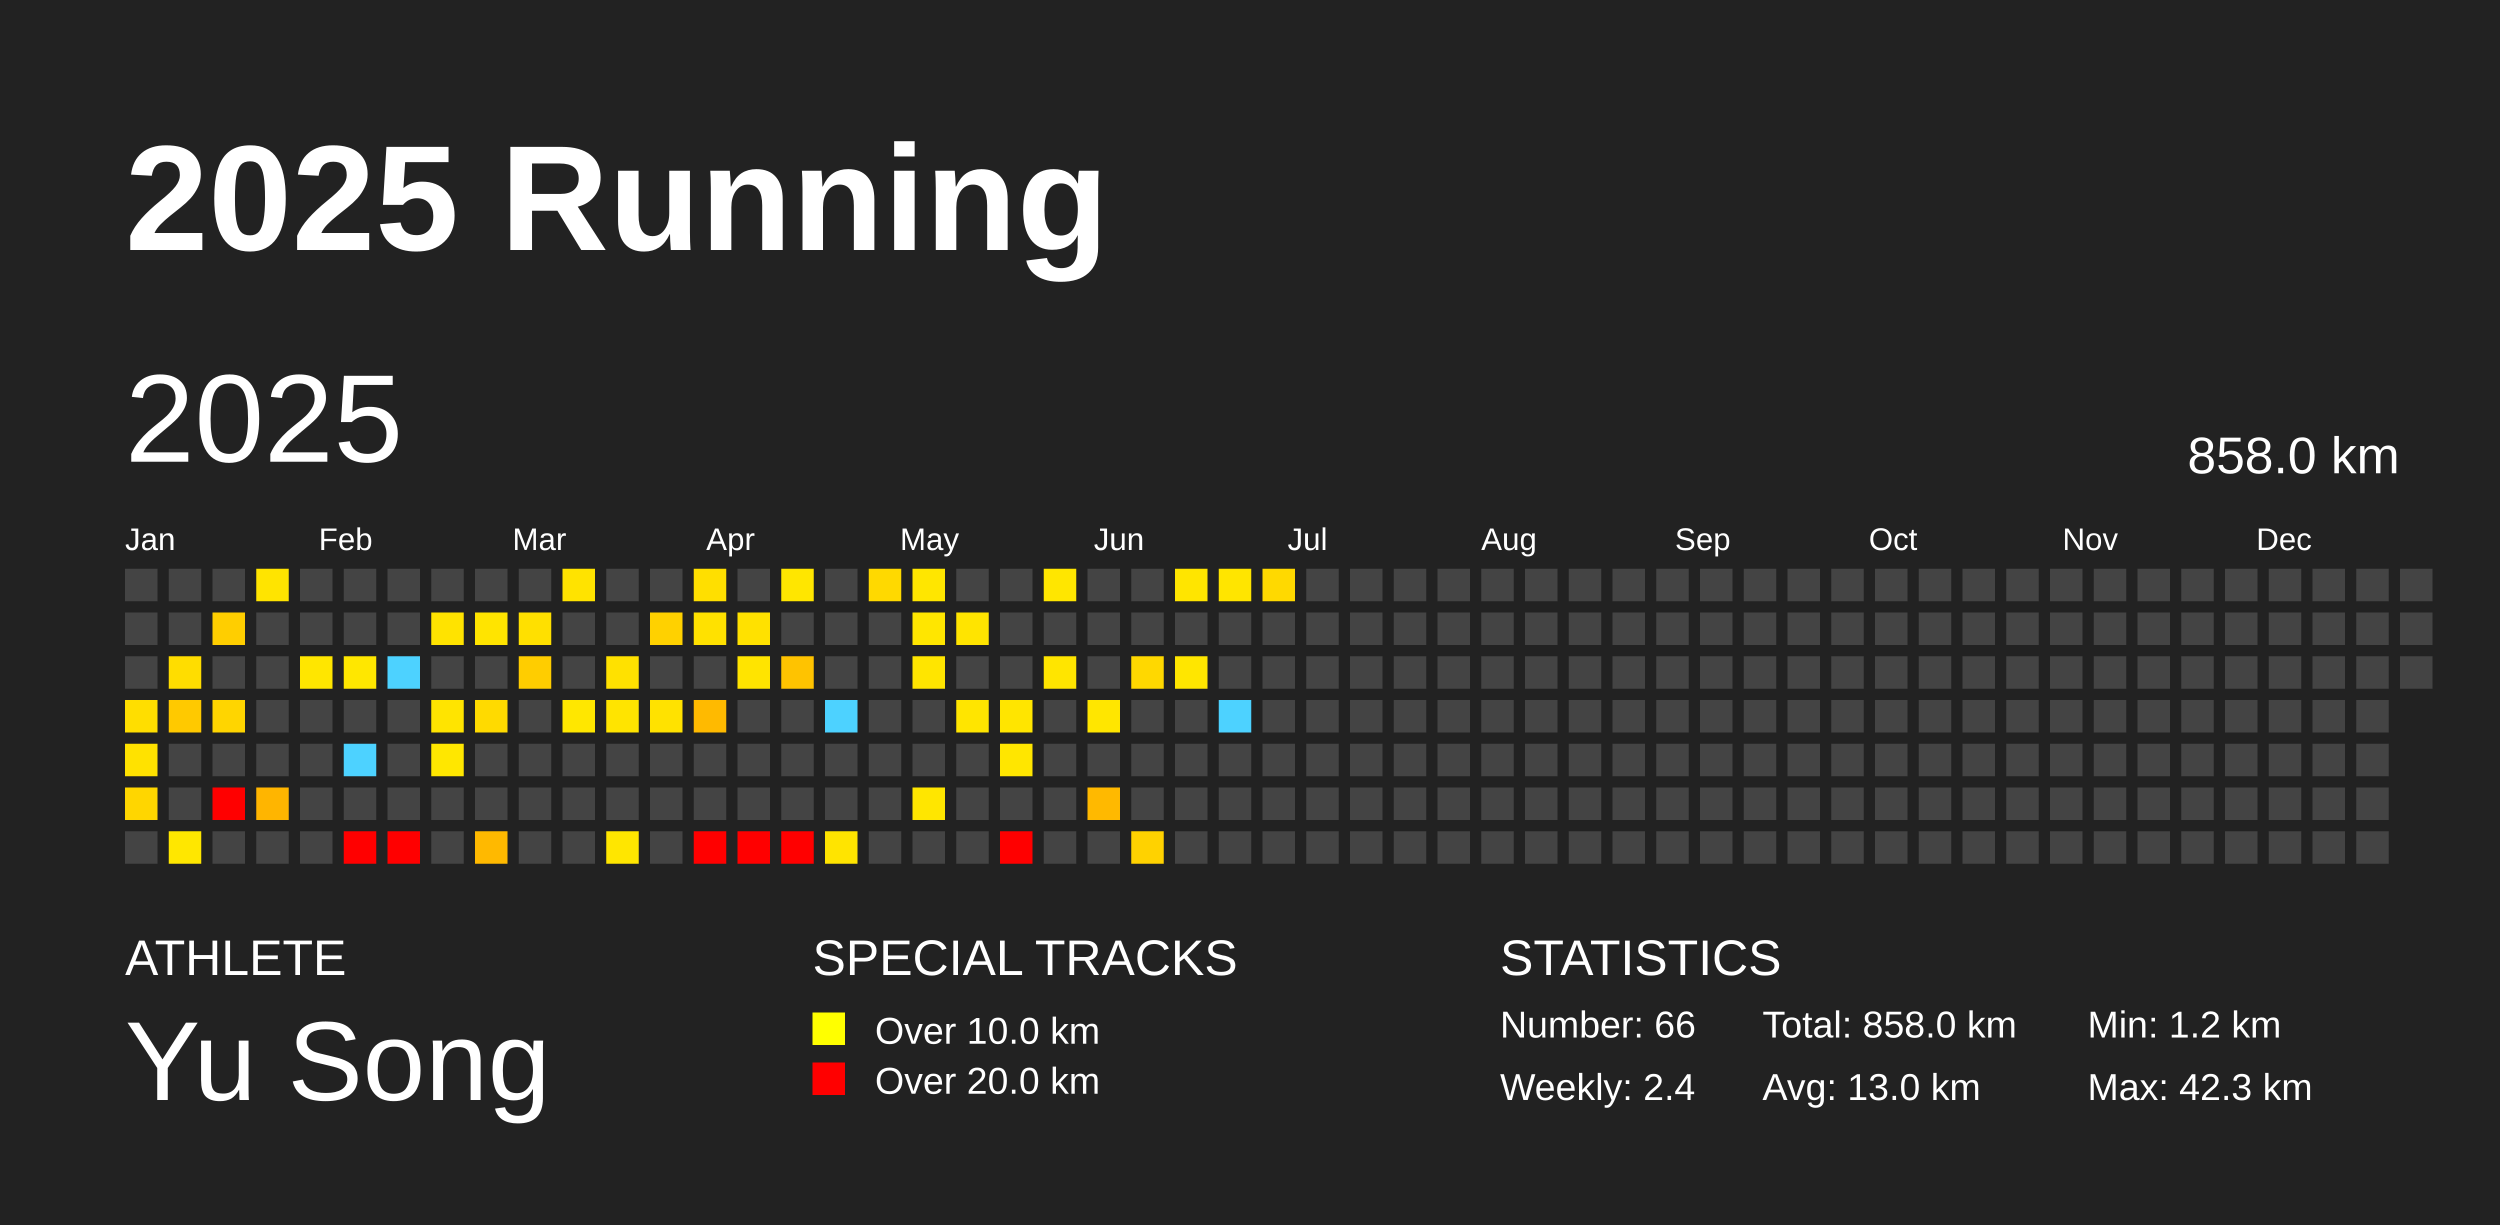
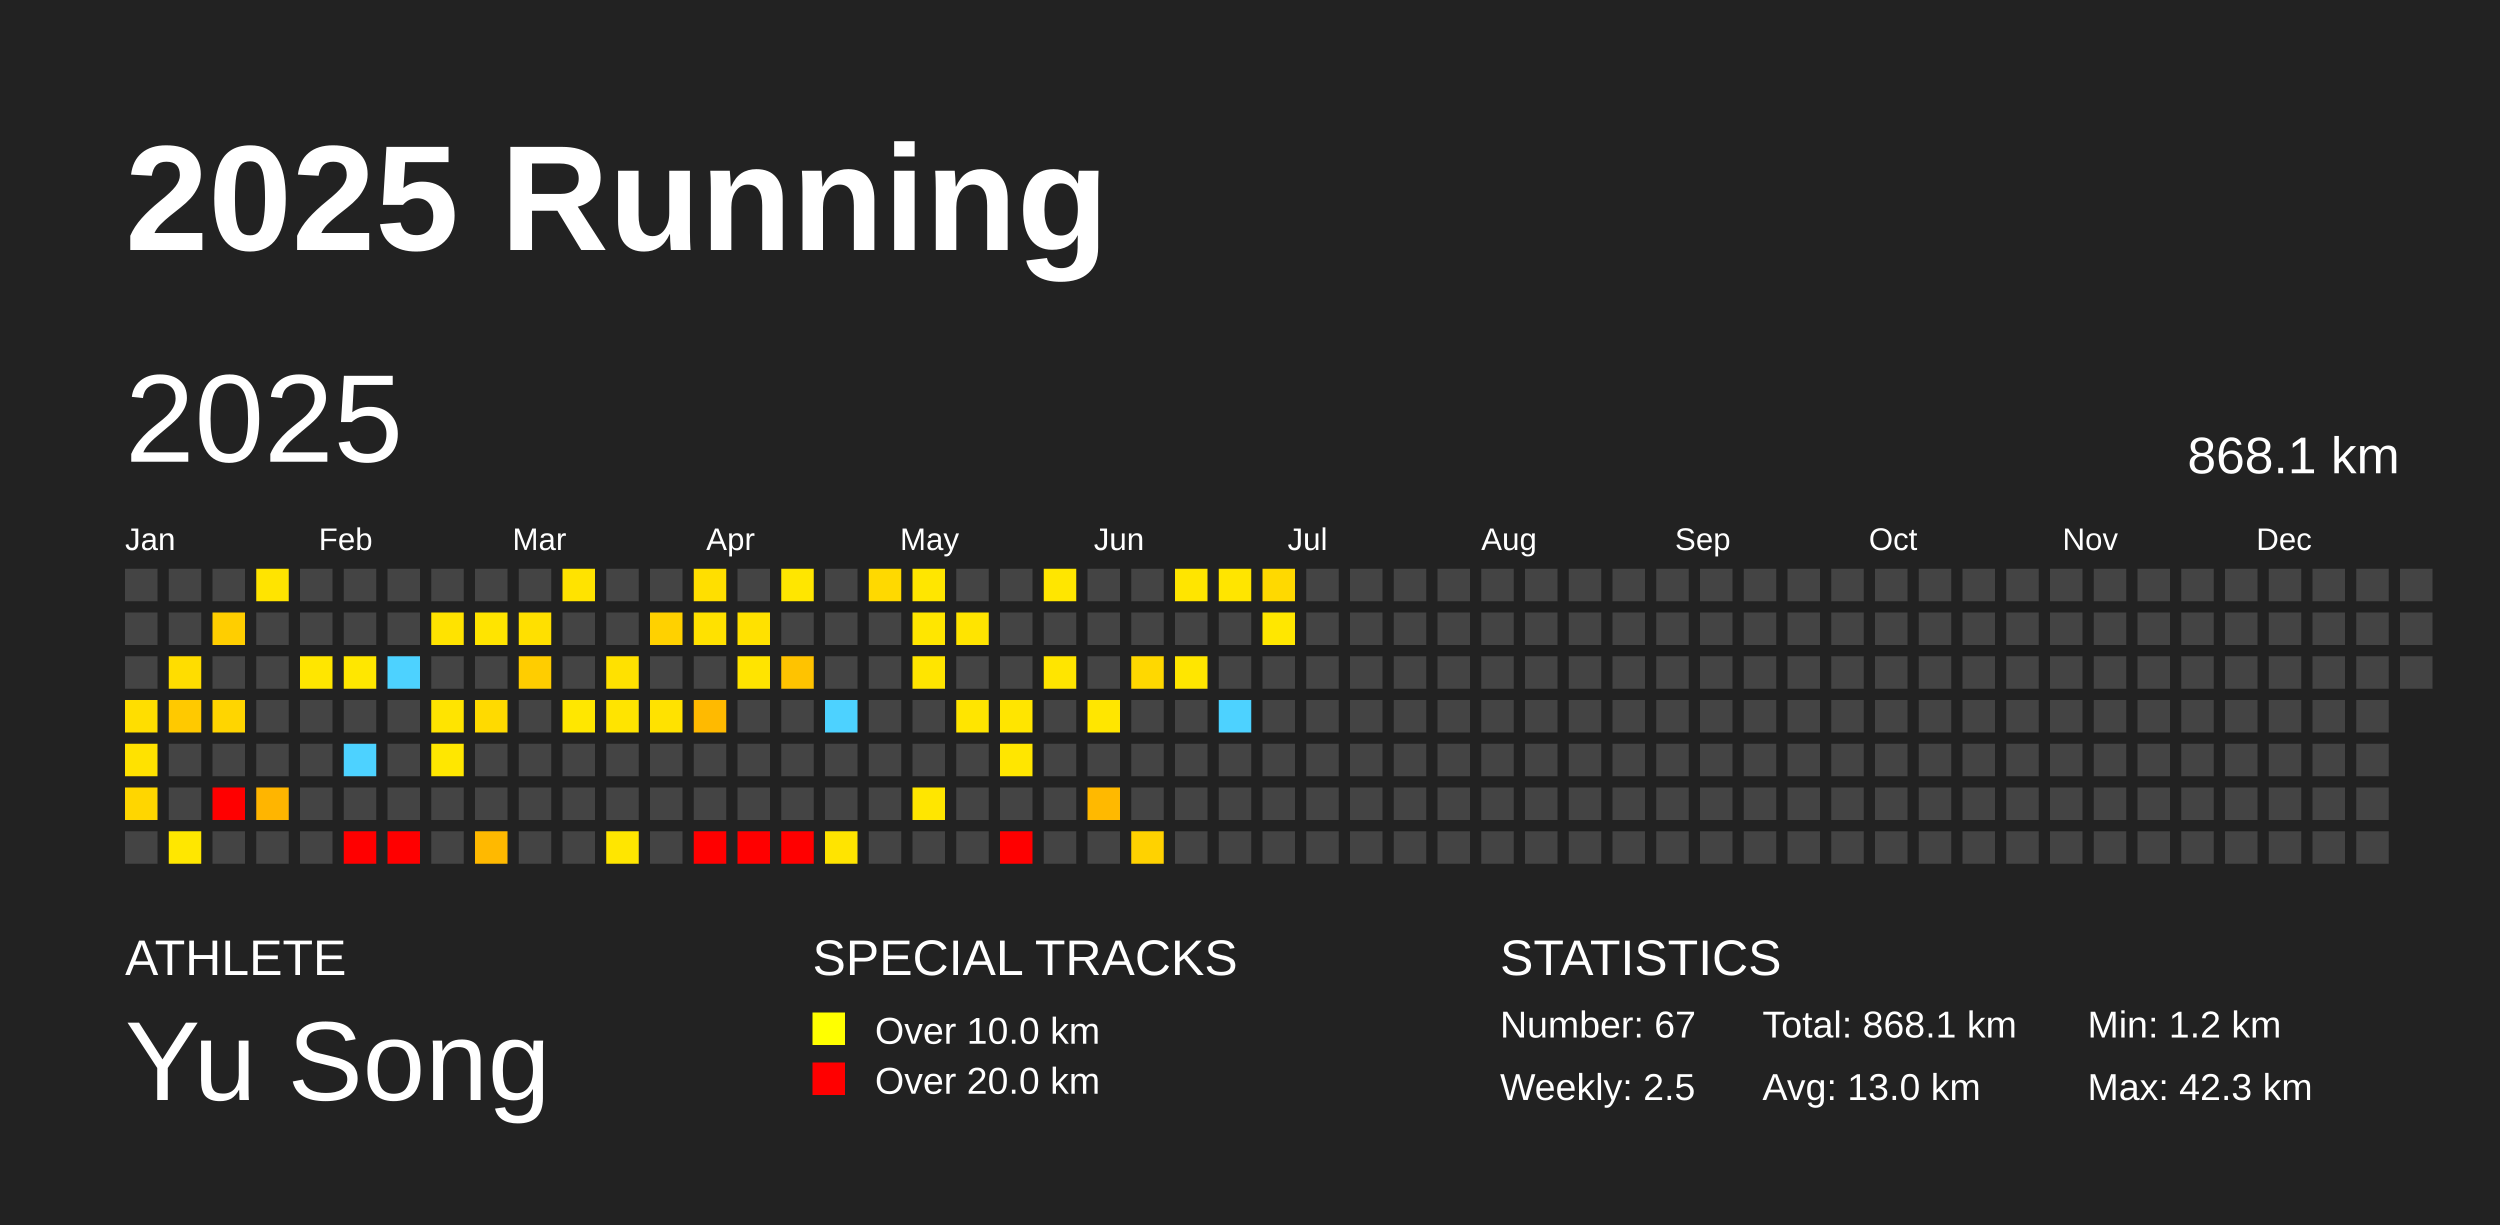
<svg xmlns="http://www.w3.org/2000/svg" baseProfile="full" height="98mm" version="1.1" viewBox="0,0,200,98" width="200mm">
  <defs />
  <rect fill="#222222" height="98" width="200" x="0" y="0" />
  <text fill="#FFFFFF" style="font-size:12px; font-family:Arial; font-weight:bold;" x="10" y="20">2025 Running</text>
  <text fill="#FFFFFF" style="font-size:4px; font-family:Arial" x="10" y="78">ATHLETE</text>
  <text fill="#FFFFFF" style="font-size:9px; font-family:Arial" x="10" y="88">Yu Song</text>
  <text fill="#FFFFFF" style="font-size:4px; font-family:Arial" x="65" y="78">SPECIAL TRACKS</text>
  <rect fill="yellow" height="2.6" width="2.6" x="65" y="81" />
  <text fill="#FFFFFF" style="font-size:3px; font-family:Arial" x="70" y="83.5">Over 10.0 km</text>
  <rect fill="red" height="2.6" width="2.6" x="65" y="85" />
  <text fill="#FFFFFF" style="font-size:3px; font-family:Arial" x="70" y="87.5">Over 20.0 km</text>
  <text fill="#FFFFFF" style="font-size:4px; font-family:Arial" x="120" y="78">STATISTICS</text>
-   <text fill="#FFFFFF" style="font-size:3px; font-family:Arial" x="120" y="83">Number: 66</text>
-   <text fill="#FFFFFF" style="font-size:3px; font-family:Arial" x="120" y="88">Weekly: 2.4</text>
-   <text fill="#FFFFFF" style="font-size:3px; font-family:Arial" x="141" y="83">Total: 858.0 km</text>
+   <text fill="#FFFFFF" style="font-size:3px; font-family:Arial" x="120" y="83">Number: 67</text>
+   <text fill="#FFFFFF" style="font-size:3px; font-family:Arial" x="120" y="88">Weekly: 2.5</text>
+   <text fill="#FFFFFF" style="font-size:3px; font-family:Arial" x="141" y="83">Total: 868.1 km</text>
  <text fill="#FFFFFF" style="font-size:3px; font-family:Arial" x="141" y="88">Avg: 13.0 km</text>
  <text fill="#FFFFFF" style="font-size:3px; font-family:Arial" x="167" y="83">Min: 1.2 km</text>
  <text fill="#FFFFFF" style="font-size:3px; font-family:Arial" x="167" y="88">Max: 42.3 km</text>
  <text dominant-baseline="hanging" fill="#FFFFFF" style="font-size:10.0px; font-family:Arial;" x="10" y="30">2025</text>
-   <text dominant-baseline="hanging" fill="#FFFFFF" style="font-size:4.125px; font-family:Arial;" x="175" y="35">858.0 km</text>
+   <text dominant-baseline="hanging" fill="#FFFFFF" style="font-size:4.125px; font-family:Arial;" x="175" y="35">868.1 km</text>
  <text fill="#FFFFFF" style="font-size:2.5px; font-family:Arial" x="10.0" y="44">Jan</text>
  <text fill="#FFFFFF" style="font-size:2.5px; font-family:Arial" x="25.5" y="44">Feb</text>
  <text fill="#FFFFFF" style="font-size:2.5px; font-family:Arial" x="41.0" y="44">Mar</text>
  <text fill="#FFFFFF" style="font-size:2.5px; font-family:Arial" x="56.5" y="44">Apr</text>
  <text fill="#FFFFFF" style="font-size:2.5px; font-family:Arial" x="72.0" y="44">May</text>
  <text fill="#FFFFFF" style="font-size:2.5px; font-family:Arial" x="87.5" y="44">Jun</text>
  <text fill="#FFFFFF" style="font-size:2.5px; font-family:Arial" x="103.0" y="44">Jul</text>
  <text fill="#FFFFFF" style="font-size:2.5px; font-family:Arial" x="118.5" y="44">Aug</text>
  <text fill="#FFFFFF" style="font-size:2.5px; font-family:Arial" x="134.0" y="44">Sep</text>
  <text fill="#FFFFFF" style="font-size:2.5px; font-family:Arial" x="149.5" y="44">Oct</text>
  <text fill="#FFFFFF" style="font-size:2.5px; font-family:Arial" x="165.0" y="44">Nov</text>
  <text fill="#FFFFFF" style="font-size:2.5px; font-family:Arial" x="180.5" y="44">Dec</text>
  <rect fill="#444444" height="2.6" width="2.6" x="10.0" y="45.5" />
  <rect fill="#444444" height="2.6" width="2.6" x="10.0" y="49.0" />
  <rect fill="#444444" height="2.6" width="2.6" x="10.0" y="52.5" />
  <rect fill="#ffde00" height="2.6" width="2.6" x="10.0" y="56.0" />
  <rect fill="#ffe200" height="2.6" width="2.6" x="10.0" y="59.5" />
  <rect fill="#ffd600" height="2.6" width="2.6" x="10.0" y="63.0" />
  <rect fill="#444444" height="2.6" width="2.6" x="10.0" y="66.5" />
  <rect fill="#444444" height="2.6" width="2.6" x="13.5" y="45.5" />
  <rect fill="#444444" height="2.6" width="2.6" x="13.5" y="49.0" />
  <rect fill="#ffdd00" height="2.6" width="2.6" x="13.5" y="52.5" />
  <rect fill="#ffc900" height="2.6" width="2.6" x="13.5" y="56.0" />
  <rect fill="#444444" height="2.6" width="2.6" x="13.5" y="59.5" />
  <rect fill="#444444" height="2.6" width="2.6" x="13.5" y="63.0" />
  <rect fill="#ffe700" height="2.6" width="2.6" x="13.5" y="66.5" />
  <rect fill="#444444" height="2.6" width="2.6" x="17.0" y="45.5" />
  <rect fill="#ffce00" height="2.6" width="2.6" x="17.0" y="49.0" />
  <rect fill="#444444" height="2.6" width="2.6" x="17.0" y="52.5" />
  <rect fill="#ffd500" height="2.6" width="2.6" x="17.0" y="56.0" />
  <rect fill="#444444" height="2.6" width="2.6" x="17.0" y="59.5" />
  <rect fill="red" height="2.6" width="2.6" x="17.0" y="63.0" />
  <rect fill="#444444" height="2.6" width="2.6" x="17.0" y="66.5" />
  <rect fill="#ffe400" height="2.6" width="2.6" x="20.5" y="45.5" />
  <rect fill="#444444" height="2.6" width="2.6" x="20.5" y="49.0" />
  <rect fill="#444444" height="2.6" width="2.6" x="20.5" y="52.5" />
  <rect fill="#444444" height="2.6" width="2.6" x="20.5" y="56.0" />
  <rect fill="#444444" height="2.6" width="2.6" x="20.5" y="59.5" />
  <rect fill="#ffb500" height="2.6" width="2.6" x="20.5" y="63.0" />
  <rect fill="#444444" height="2.6" width="2.6" x="20.5" y="66.5" />
  <rect fill="#444444" height="2.6" width="2.6" x="24.0" y="45.5" />
  <rect fill="#444444" height="2.6" width="2.6" x="24.0" y="49.0" />
  <rect fill="#ffe600" height="2.6" width="2.6" x="24.0" y="52.5" />
  <rect fill="#444444" height="2.6" width="2.6" x="24.0" y="56.0" />
  <rect fill="#444444" height="2.6" width="2.6" x="24.0" y="59.5" />
  <rect fill="#444444" height="2.6" width="2.6" x="24.0" y="63.0" />
  <rect fill="#444444" height="2.6" width="2.6" x="24.0" y="66.5" />
  <rect fill="#444444" height="2.6" width="2.6" x="27.5" y="45.5" />
  <rect fill="#444444" height="2.6" width="2.6" x="27.5" y="49.0" />
  <rect fill="#ffe700" height="2.6" width="2.6" x="27.5" y="52.5" />
  <rect fill="#444444" height="2.6" width="2.6" x="27.5" y="56.0" />
  <rect fill="#4dd2ff" height="2.6" width="2.6" x="27.5" y="59.5" />
  <rect fill="#444444" height="2.6" width="2.6" x="27.5" y="63.0" />
  <rect fill="red" height="2.6" width="2.6" x="27.5" y="66.5" />
  <rect fill="#444444" height="2.6" width="2.6" x="31.0" y="45.5" />
  <rect fill="#444444" height="2.6" width="2.6" x="31.0" y="49.0" />
  <rect fill="#4dd2ff" height="2.6" width="2.6" x="31.0" y="52.5" />
  <rect fill="#444444" height="2.6" width="2.6" x="31.0" y="56.0" />
  <rect fill="#444444" height="2.6" width="2.6" x="31.0" y="59.5" />
  <rect fill="#444444" height="2.6" width="2.6" x="31.0" y="63.0" />
  <rect fill="red" height="2.6" width="2.6" x="31.0" y="66.5" />
  <rect fill="#444444" height="2.6" width="2.6" x="34.5" y="45.5" />
  <rect fill="#ffe300" height="2.6" width="2.6" x="34.5" y="49.0" />
  <rect fill="#444444" height="2.6" width="2.6" x="34.5" y="52.5" />
  <rect fill="#ffe400" height="2.6" width="2.6" x="34.5" y="56.0" />
  <rect fill="#ffe700" height="2.6" width="2.6" x="34.5" y="59.5" />
  <rect fill="#444444" height="2.6" width="2.6" x="34.5" y="63.0" />
  <rect fill="#444444" height="2.6" width="2.6" x="34.5" y="66.5" />
  <rect fill="#444444" height="2.6" width="2.6" x="38.0" y="45.5" />
  <rect fill="#ffe400" height="2.6" width="2.6" x="38.0" y="49.0" />
  <rect fill="#444444" height="2.6" width="2.6" x="38.0" y="52.5" />
  <rect fill="#ffda00" height="2.6" width="2.6" x="38.0" y="56.0" />
  <rect fill="#444444" height="2.6" width="2.6" x="38.0" y="59.5" />
  <rect fill="#444444" height="2.6" width="2.6" x="38.0" y="63.0" />
  <rect fill="#ffb900" height="2.6" width="2.6" x="38.0" y="66.5" />
  <rect fill="#444444" height="2.6" width="2.6" x="41.5" y="45.5" />
  <rect fill="#ffe000" height="2.6" width="2.6" x="41.5" y="49.0" />
  <rect fill="#ffcd00" height="2.6" width="2.6" x="41.5" y="52.5" />
  <rect fill="#444444" height="2.6" width="2.6" x="41.5" y="56.0" />
  <rect fill="#444444" height="2.6" width="2.6" x="41.5" y="59.5" />
  <rect fill="#444444" height="2.6" width="2.6" x="41.5" y="63.0" />
  <rect fill="#444444" height="2.6" width="2.6" x="41.5" y="66.5" />
  <rect fill="#ffe300" height="2.6" width="2.6" x="45.0" y="45.5" />
  <rect fill="#444444" height="2.6" width="2.6" x="45.0" y="49.0" />
  <rect fill="#444444" height="2.6" width="2.6" x="45.0" y="52.5" />
  <rect fill="#ffe700" height="2.6" width="2.6" x="45.0" y="56.0" />
  <rect fill="#444444" height="2.6" width="2.6" x="45.0" y="59.5" />
  <rect fill="#444444" height="2.6" width="2.6" x="45.0" y="63.0" />
  <rect fill="#444444" height="2.6" width="2.6" x="45.0" y="66.5" />
  <rect fill="#444444" height="2.6" width="2.6" x="48.5" y="45.5" />
  <rect fill="#444444" height="2.6" width="2.6" x="48.5" y="49.0" />
  <rect fill="#ffe100" height="2.6" width="2.6" x="48.5" y="52.5" />
  <rect fill="#ffe400" height="2.6" width="2.6" x="48.5" y="56.0" />
  <rect fill="#444444" height="2.6" width="2.6" x="48.5" y="59.5" />
  <rect fill="#444444" height="2.6" width="2.6" x="48.5" y="63.0" />
  <rect fill="#ffe600" height="2.6" width="2.6" x="48.5" y="66.5" />
  <rect fill="#444444" height="2.6" width="2.6" x="52.0" y="45.5" />
  <rect fill="#ffd100" height="2.6" width="2.6" x="52.0" y="49.0" />
  <rect fill="#444444" height="2.6" width="2.6" x="52.0" y="52.5" />
  <rect fill="#ffe200" height="2.6" width="2.6" x="52.0" y="56.0" />
  <rect fill="#444444" height="2.6" width="2.6" x="52.0" y="59.5" />
  <rect fill="#444444" height="2.6" width="2.6" x="52.0" y="63.0" />
  <rect fill="#444444" height="2.6" width="2.6" x="52.0" y="66.5" />
  <rect fill="#ffdf00" height="2.6" width="2.6" x="55.5" y="45.5" />
  <rect fill="#ffe100" height="2.6" width="2.6" x="55.5" y="49.0" />
  <rect fill="#444444" height="2.6" width="2.6" x="55.5" y="52.5" />
  <rect fill="#ffba00" height="2.6" width="2.6" x="55.5" y="56.0" />
  <rect fill="#444444" height="2.6" width="2.6" x="55.5" y="59.5" />
  <rect fill="#444444" height="2.6" width="2.6" x="55.5" y="63.0" />
  <rect fill="red" height="2.6" width="2.6" x="55.5" y="66.5" />
  <rect fill="#444444" height="2.6" width="2.6" x="59.0" y="45.5" />
  <rect fill="#ffe100" height="2.6" width="2.6" x="59.0" y="49.0" />
  <rect fill="#ffe400" height="2.6" width="2.6" x="59.0" y="52.5" />
  <rect fill="#444444" height="2.6" width="2.6" x="59.0" y="56.0" />
  <rect fill="#444444" height="2.6" width="2.6" x="59.0" y="59.5" />
  <rect fill="#444444" height="2.6" width="2.6" x="59.0" y="63.0" />
  <rect fill="red" height="2.6" width="2.6" x="59.0" y="66.5" />
  <rect fill="#ffe600" height="2.6" width="2.6" x="62.5" y="45.5" />
  <rect fill="#444444" height="2.6" width="2.6" x="62.5" y="49.0" />
  <rect fill="#ffc300" height="2.6" width="2.6" x="62.5" y="52.5" />
  <rect fill="#444444" height="2.6" width="2.6" x="62.5" y="56.0" />
  <rect fill="#444444" height="2.6" width="2.6" x="62.5" y="59.5" />
  <rect fill="#444444" height="2.6" width="2.6" x="62.5" y="63.0" />
  <rect fill="red" height="2.6" width="2.6" x="62.5" y="66.5" />
  <rect fill="#444444" height="2.6" width="2.6" x="66.0" y="45.5" />
  <rect fill="#444444" height="2.6" width="2.6" x="66.0" y="49.0" />
  <rect fill="#444444" height="2.6" width="2.6" x="66.0" y="52.5" />
  <rect fill="#4dd2ff" height="2.6" width="2.6" x="66.0" y="56.0" />
  <rect fill="#444444" height="2.6" width="2.6" x="66.0" y="59.5" />
  <rect fill="#444444" height="2.6" width="2.6" x="66.0" y="63.0" />
  <rect fill="#ffe400" height="2.6" width="2.6" x="66.0" y="66.5" />
  <rect fill="#ffd900" height="2.6" width="2.6" x="69.5" y="45.5" />
  <rect fill="#444444" height="2.6" width="2.6" x="69.5" y="49.0" />
  <rect fill="#444444" height="2.6" width="2.6" x="69.5" y="52.5" />
  <rect fill="#444444" height="2.6" width="2.6" x="69.5" y="56.0" />
  <rect fill="#444444" height="2.6" width="2.6" x="69.5" y="59.5" />
  <rect fill="#444444" height="2.6" width="2.6" x="69.5" y="63.0" />
  <rect fill="#444444" height="2.6" width="2.6" x="69.5" y="66.5" />
  <rect fill="#ffe600" height="2.6" width="2.6" x="73.0" y="45.5" />
  <rect fill="#ffe600" height="2.6" width="2.6" x="73.0" y="49.0" />
  <rect fill="#ffe500" height="2.6" width="2.6" x="73.0" y="52.5" />
  <rect fill="#444444" height="2.6" width="2.6" x="73.0" y="56.0" />
  <rect fill="#444444" height="2.6" width="2.6" x="73.0" y="59.5" />
  <rect fill="#ffe600" height="2.6" width="2.6" x="73.0" y="63.0" />
  <rect fill="#444444" height="2.6" width="2.6" x="73.0" y="66.5" />
  <rect fill="#444444" height="2.6" width="2.6" x="76.5" y="45.5" />
  <rect fill="#ffe400" height="2.6" width="2.6" x="76.5" y="49.0" />
  <rect fill="#444444" height="2.6" width="2.6" x="76.5" y="52.5" />
  <rect fill="#ffe500" height="2.6" width="2.6" x="76.5" y="56.0" />
  <rect fill="#444444" height="2.6" width="2.6" x="76.5" y="59.5" />
  <rect fill="#444444" height="2.6" width="2.6" x="76.5" y="63.0" />
  <rect fill="#444444" height="2.6" width="2.6" x="76.5" y="66.5" />
  <rect fill="#444444" height="2.6" width="2.6" x="80.0" y="45.5" />
  <rect fill="#444444" height="2.6" width="2.6" x="80.0" y="49.0" />
  <rect fill="#444444" height="2.6" width="2.6" x="80.0" y="52.5" />
  <rect fill="#ffe500" height="2.6" width="2.6" x="80.0" y="56.0" />
  <rect fill="#ffe600" height="2.6" width="2.6" x="80.0" y="59.5" />
  <rect fill="#444444" height="2.6" width="2.6" x="80.0" y="63.0" />
  <rect fill="red" height="2.6" width="2.6" x="80.0" y="66.5" />
  <rect fill="#ffe600" height="2.6" width="2.6" x="83.5" y="45.5" />
  <rect fill="#444444" height="2.6" width="2.6" x="83.5" y="49.0" />
  <rect fill="#ffe500" height="2.6" width="2.6" x="83.5" y="52.5" />
  <rect fill="#444444" height="2.6" width="2.6" x="83.5" y="56.0" />
  <rect fill="#444444" height="2.6" width="2.6" x="83.5" y="59.5" />
  <rect fill="#444444" height="2.6" width="2.6" x="83.5" y="63.0" />
  <rect fill="#444444" height="2.6" width="2.6" x="83.5" y="66.5" />
  <rect fill="#444444" height="2.6" width="2.6" x="87.0" y="45.5" />
  <rect fill="#444444" height="2.6" width="2.6" x="87.0" y="49.0" />
  <rect fill="#444444" height="2.6" width="2.6" x="87.0" y="52.5" />
  <rect fill="#ffe600" height="2.6" width="2.6" x="87.0" y="56.0" />
  <rect fill="#444444" height="2.6" width="2.6" x="87.0" y="59.5" />
  <rect fill="#ffb900" height="2.6" width="2.6" x="87.0" y="63.0" />
  <rect fill="#444444" height="2.6" width="2.6" x="87.0" y="66.5" />
  <rect fill="#444444" height="2.6" width="2.6" x="90.5" y="45.5" />
  <rect fill="#444444" height="2.6" width="2.6" x="90.5" y="49.0" />
  <rect fill="#ffd800" height="2.6" width="2.6" x="90.5" y="52.5" />
  <rect fill="#444444" height="2.6" width="2.6" x="90.5" y="56.0" />
  <rect fill="#444444" height="2.6" width="2.6" x="90.5" y="59.5" />
  <rect fill="#444444" height="2.6" width="2.6" x="90.5" y="63.0" />
  <rect fill="#ffd200" height="2.6" width="2.6" x="90.5" y="66.5" />
  <rect fill="#ffe500" height="2.6" width="2.6" x="94.0" y="45.5" />
  <rect fill="#444444" height="2.6" width="2.6" x="94.0" y="49.0" />
  <rect fill="#ffe600" height="2.6" width="2.6" x="94.0" y="52.5" />
  <rect fill="#444444" height="2.6" width="2.6" x="94.0" y="56.0" />
  <rect fill="#444444" height="2.6" width="2.6" x="94.0" y="59.5" />
  <rect fill="#444444" height="2.6" width="2.6" x="94.0" y="63.0" />
  <rect fill="#444444" height="2.6" width="2.6" x="94.0" y="66.5" />
  <rect fill="#ffe500" height="2.6" width="2.6" x="97.5" y="45.5" />
  <rect fill="#444444" height="2.6" width="2.6" x="97.5" y="49.0" />
  <rect fill="#444444" height="2.6" width="2.6" x="97.5" y="52.5" />
  <rect fill="#4dd2ff" height="2.6" width="2.6" x="97.5" y="56.0" />
  <rect fill="#444444" height="2.6" width="2.6" x="97.5" y="59.5" />
  <rect fill="#444444" height="2.6" width="2.6" x="97.5" y="63.0" />
  <rect fill="#444444" height="2.6" width="2.6" x="97.5" y="66.5" />
  <rect fill="#ffd900" height="2.6" width="2.6" x="101.0" y="45.5" />
-   <rect fill="#444444" height="2.6" width="2.6" x="101.0" y="49.0" />
+   <rect fill="#ffe700" height="2.6" width="2.6" x="101.0" y="49.0" />
  <rect fill="#444444" height="2.6" width="2.6" x="101.0" y="52.5" />
  <rect fill="#444444" height="2.6" width="2.6" x="101.0" y="56.0" />
  <rect fill="#444444" height="2.6" width="2.6" x="101.0" y="59.5" />
  <rect fill="#444444" height="2.6" width="2.6" x="101.0" y="63.0" />
  <rect fill="#444444" height="2.6" width="2.6" x="101.0" y="66.5" />
  <rect fill="#444444" height="2.6" width="2.6" x="104.5" y="45.5" />
  <rect fill="#444444" height="2.6" width="2.6" x="104.5" y="49.0" />
  <rect fill="#444444" height="2.6" width="2.6" x="104.5" y="52.5" />
  <rect fill="#444444" height="2.6" width="2.6" x="104.5" y="56.0" />
  <rect fill="#444444" height="2.6" width="2.6" x="104.5" y="59.5" />
  <rect fill="#444444" height="2.6" width="2.6" x="104.5" y="63.0" />
  <rect fill="#444444" height="2.6" width="2.6" x="104.5" y="66.5" />
  <rect fill="#444444" height="2.6" width="2.6" x="108.0" y="45.5" />
  <rect fill="#444444" height="2.6" width="2.6" x="108.0" y="49.0" />
  <rect fill="#444444" height="2.6" width="2.6" x="108.0" y="52.5" />
  <rect fill="#444444" height="2.6" width="2.6" x="108.0" y="56.0" />
  <rect fill="#444444" height="2.6" width="2.6" x="108.0" y="59.5" />
  <rect fill="#444444" height="2.6" width="2.6" x="108.0" y="63.0" />
  <rect fill="#444444" height="2.6" width="2.6" x="108.0" y="66.5" />
  <rect fill="#444444" height="2.6" width="2.6" x="111.5" y="45.5" />
  <rect fill="#444444" height="2.6" width="2.6" x="111.5" y="49.0" />
  <rect fill="#444444" height="2.6" width="2.6" x="111.5" y="52.5" />
  <rect fill="#444444" height="2.6" width="2.6" x="111.5" y="56.0" />
  <rect fill="#444444" height="2.6" width="2.6" x="111.5" y="59.5" />
  <rect fill="#444444" height="2.6" width="2.6" x="111.5" y="63.0" />
  <rect fill="#444444" height="2.6" width="2.6" x="111.5" y="66.5" />
  <rect fill="#444444" height="2.6" width="2.6" x="115.0" y="45.5" />
  <rect fill="#444444" height="2.6" width="2.6" x="115.0" y="49.0" />
  <rect fill="#444444" height="2.6" width="2.6" x="115.0" y="52.5" />
  <rect fill="#444444" height="2.6" width="2.6" x="115.0" y="56.0" />
  <rect fill="#444444" height="2.6" width="2.6" x="115.0" y="59.5" />
  <rect fill="#444444" height="2.6" width="2.6" x="115.0" y="63.0" />
  <rect fill="#444444" height="2.6" width="2.6" x="115.0" y="66.5" />
  <rect fill="#444444" height="2.6" width="2.6" x="118.5" y="45.5" />
  <rect fill="#444444" height="2.6" width="2.6" x="118.5" y="49.0" />
  <rect fill="#444444" height="2.6" width="2.6" x="118.5" y="52.5" />
  <rect fill="#444444" height="2.6" width="2.6" x="118.5" y="56.0" />
  <rect fill="#444444" height="2.6" width="2.6" x="118.5" y="59.5" />
  <rect fill="#444444" height="2.6" width="2.6" x="118.5" y="63.0" />
  <rect fill="#444444" height="2.6" width="2.6" x="118.5" y="66.5" />
  <rect fill="#444444" height="2.6" width="2.6" x="122.0" y="45.5" />
  <rect fill="#444444" height="2.6" width="2.6" x="122.0" y="49.0" />
  <rect fill="#444444" height="2.6" width="2.6" x="122.0" y="52.5" />
  <rect fill="#444444" height="2.6" width="2.6" x="122.0" y="56.0" />
  <rect fill="#444444" height="2.6" width="2.6" x="122.0" y="59.5" />
  <rect fill="#444444" height="2.6" width="2.6" x="122.0" y="63.0" />
  <rect fill="#444444" height="2.6" width="2.6" x="122.0" y="66.5" />
  <rect fill="#444444" height="2.6" width="2.6" x="125.5" y="45.5" />
  <rect fill="#444444" height="2.6" width="2.6" x="125.5" y="49.0" />
  <rect fill="#444444" height="2.6" width="2.6" x="125.5" y="52.5" />
  <rect fill="#444444" height="2.6" width="2.6" x="125.5" y="56.0" />
  <rect fill="#444444" height="2.6" width="2.6" x="125.5" y="59.5" />
  <rect fill="#444444" height="2.6" width="2.6" x="125.5" y="63.0" />
  <rect fill="#444444" height="2.6" width="2.6" x="125.5" y="66.5" />
  <rect fill="#444444" height="2.6" width="2.6" x="129.0" y="45.5" />
  <rect fill="#444444" height="2.6" width="2.6" x="129.0" y="49.0" />
  <rect fill="#444444" height="2.6" width="2.6" x="129.0" y="52.5" />
  <rect fill="#444444" height="2.6" width="2.6" x="129.0" y="56.0" />
  <rect fill="#444444" height="2.6" width="2.6" x="129.0" y="59.5" />
  <rect fill="#444444" height="2.6" width="2.6" x="129.0" y="63.0" />
  <rect fill="#444444" height="2.6" width="2.6" x="129.0" y="66.5" />
  <rect fill="#444444" height="2.6" width="2.6" x="132.5" y="45.5" />
  <rect fill="#444444" height="2.6" width="2.6" x="132.5" y="49.0" />
  <rect fill="#444444" height="2.6" width="2.6" x="132.5" y="52.5" />
  <rect fill="#444444" height="2.6" width="2.6" x="132.5" y="56.0" />
  <rect fill="#444444" height="2.6" width="2.6" x="132.5" y="59.5" />
  <rect fill="#444444" height="2.6" width="2.6" x="132.5" y="63.0" />
  <rect fill="#444444" height="2.6" width="2.6" x="132.5" y="66.5" />
  <rect fill="#444444" height="2.6" width="2.6" x="136.0" y="45.5" />
  <rect fill="#444444" height="2.6" width="2.6" x="136.0" y="49.0" />
  <rect fill="#444444" height="2.6" width="2.6" x="136.0" y="52.5" />
  <rect fill="#444444" height="2.6" width="2.6" x="136.0" y="56.0" />
  <rect fill="#444444" height="2.6" width="2.6" x="136.0" y="59.5" />
  <rect fill="#444444" height="2.6" width="2.6" x="136.0" y="63.0" />
  <rect fill="#444444" height="2.6" width="2.6" x="136.0" y="66.5" />
  <rect fill="#444444" height="2.6" width="2.6" x="139.5" y="45.5" />
  <rect fill="#444444" height="2.6" width="2.6" x="139.5" y="49.0" />
  <rect fill="#444444" height="2.6" width="2.6" x="139.5" y="52.5" />
  <rect fill="#444444" height="2.6" width="2.6" x="139.5" y="56.0" />
  <rect fill="#444444" height="2.6" width="2.6" x="139.5" y="59.5" />
  <rect fill="#444444" height="2.6" width="2.6" x="139.5" y="63.0" />
  <rect fill="#444444" height="2.6" width="2.6" x="139.5" y="66.5" />
  <rect fill="#444444" height="2.6" width="2.6" x="143.0" y="45.5" />
  <rect fill="#444444" height="2.6" width="2.6" x="143.0" y="49.0" />
  <rect fill="#444444" height="2.6" width="2.6" x="143.0" y="52.5" />
  <rect fill="#444444" height="2.6" width="2.6" x="143.0" y="56.0" />
  <rect fill="#444444" height="2.6" width="2.6" x="143.0" y="59.5" />
  <rect fill="#444444" height="2.6" width="2.6" x="143.0" y="63.0" />
  <rect fill="#444444" height="2.6" width="2.6" x="143.0" y="66.5" />
  <rect fill="#444444" height="2.6" width="2.6" x="146.5" y="45.5" />
  <rect fill="#444444" height="2.6" width="2.6" x="146.5" y="49.0" />
  <rect fill="#444444" height="2.6" width="2.6" x="146.5" y="52.5" />
  <rect fill="#444444" height="2.6" width="2.6" x="146.5" y="56.0" />
  <rect fill="#444444" height="2.6" width="2.6" x="146.5" y="59.5" />
  <rect fill="#444444" height="2.6" width="2.6" x="146.5" y="63.0" />
  <rect fill="#444444" height="2.6" width="2.6" x="146.5" y="66.5" />
  <rect fill="#444444" height="2.6" width="2.6" x="150.0" y="45.5" />
  <rect fill="#444444" height="2.6" width="2.6" x="150.0" y="49.0" />
  <rect fill="#444444" height="2.6" width="2.6" x="150.0" y="52.5" />
  <rect fill="#444444" height="2.6" width="2.6" x="150.0" y="56.0" />
  <rect fill="#444444" height="2.6" width="2.6" x="150.0" y="59.5" />
  <rect fill="#444444" height="2.6" width="2.6" x="150.0" y="63.0" />
  <rect fill="#444444" height="2.6" width="2.6" x="150.0" y="66.5" />
  <rect fill="#444444" height="2.6" width="2.6" x="153.5" y="45.5" />
  <rect fill="#444444" height="2.6" width="2.6" x="153.5" y="49.0" />
  <rect fill="#444444" height="2.6" width="2.6" x="153.5" y="52.5" />
  <rect fill="#444444" height="2.6" width="2.6" x="153.5" y="56.0" />
  <rect fill="#444444" height="2.6" width="2.6" x="153.5" y="59.5" />
  <rect fill="#444444" height="2.6" width="2.6" x="153.5" y="63.0" />
  <rect fill="#444444" height="2.6" width="2.6" x="153.5" y="66.5" />
  <rect fill="#444444" height="2.6" width="2.6" x="157.0" y="45.5" />
  <rect fill="#444444" height="2.6" width="2.6" x="157.0" y="49.0" />
  <rect fill="#444444" height="2.6" width="2.6" x="157.0" y="52.5" />
  <rect fill="#444444" height="2.6" width="2.6" x="157.0" y="56.0" />
  <rect fill="#444444" height="2.6" width="2.6" x="157.0" y="59.5" />
  <rect fill="#444444" height="2.6" width="2.6" x="157.0" y="63.0" />
  <rect fill="#444444" height="2.6" width="2.6" x="157.0" y="66.5" />
  <rect fill="#444444" height="2.6" width="2.6" x="160.5" y="45.5" />
  <rect fill="#444444" height="2.6" width="2.6" x="160.5" y="49.0" />
  <rect fill="#444444" height="2.6" width="2.6" x="160.5" y="52.5" />
  <rect fill="#444444" height="2.6" width="2.6" x="160.5" y="56.0" />
  <rect fill="#444444" height="2.6" width="2.6" x="160.5" y="59.5" />
  <rect fill="#444444" height="2.6" width="2.6" x="160.5" y="63.0" />
  <rect fill="#444444" height="2.6" width="2.6" x="160.5" y="66.5" />
  <rect fill="#444444" height="2.6" width="2.6" x="164.0" y="45.5" />
  <rect fill="#444444" height="2.6" width="2.6" x="164.0" y="49.0" />
  <rect fill="#444444" height="2.6" width="2.6" x="164.0" y="52.5" />
  <rect fill="#444444" height="2.6" width="2.6" x="164.0" y="56.0" />
  <rect fill="#444444" height="2.6" width="2.6" x="164.0" y="59.5" />
  <rect fill="#444444" height="2.6" width="2.6" x="164.0" y="63.0" />
  <rect fill="#444444" height="2.6" width="2.6" x="164.0" y="66.5" />
  <rect fill="#444444" height="2.6" width="2.6" x="167.5" y="45.5" />
  <rect fill="#444444" height="2.6" width="2.6" x="167.5" y="49.0" />
  <rect fill="#444444" height="2.6" width="2.6" x="167.5" y="52.5" />
  <rect fill="#444444" height="2.6" width="2.6" x="167.5" y="56.0" />
  <rect fill="#444444" height="2.6" width="2.6" x="167.5" y="59.5" />
  <rect fill="#444444" height="2.6" width="2.6" x="167.5" y="63.0" />
  <rect fill="#444444" height="2.6" width="2.6" x="167.5" y="66.5" />
  <rect fill="#444444" height="2.6" width="2.6" x="171.0" y="45.5" />
  <rect fill="#444444" height="2.6" width="2.6" x="171.0" y="49.0" />
  <rect fill="#444444" height="2.6" width="2.6" x="171.0" y="52.5" />
  <rect fill="#444444" height="2.6" width="2.6" x="171.0" y="56.0" />
  <rect fill="#444444" height="2.6" width="2.6" x="171.0" y="59.5" />
  <rect fill="#444444" height="2.6" width="2.6" x="171.0" y="63.0" />
  <rect fill="#444444" height="2.6" width="2.6" x="171.0" y="66.5" />
  <rect fill="#444444" height="2.6" width="2.6" x="174.5" y="45.5" />
  <rect fill="#444444" height="2.6" width="2.6" x="174.5" y="49.0" />
  <rect fill="#444444" height="2.6" width="2.6" x="174.5" y="52.5" />
  <rect fill="#444444" height="2.6" width="2.6" x="174.5" y="56.0" />
  <rect fill="#444444" height="2.6" width="2.6" x="174.5" y="59.5" />
  <rect fill="#444444" height="2.6" width="2.6" x="174.5" y="63.0" />
  <rect fill="#444444" height="2.6" width="2.6" x="174.5" y="66.5" />
  <rect fill="#444444" height="2.6" width="2.6" x="178.0" y="45.5" />
  <rect fill="#444444" height="2.6" width="2.6" x="178.0" y="49.0" />
  <rect fill="#444444" height="2.6" width="2.6" x="178.0" y="52.5" />
  <rect fill="#444444" height="2.6" width="2.6" x="178.0" y="56.0" />
  <rect fill="#444444" height="2.6" width="2.6" x="178.0" y="59.5" />
  <rect fill="#444444" height="2.6" width="2.6" x="178.0" y="63.0" />
  <rect fill="#444444" height="2.6" width="2.6" x="178.0" y="66.5" />
  <rect fill="#444444" height="2.6" width="2.6" x="181.5" y="45.5" />
  <rect fill="#444444" height="2.6" width="2.6" x="181.5" y="49.0" />
  <rect fill="#444444" height="2.6" width="2.6" x="181.5" y="52.5" />
  <rect fill="#444444" height="2.6" width="2.6" x="181.5" y="56.0" />
  <rect fill="#444444" height="2.6" width="2.6" x="181.5" y="59.5" />
  <rect fill="#444444" height="2.6" width="2.6" x="181.5" y="63.0" />
  <rect fill="#444444" height="2.6" width="2.6" x="181.5" y="66.5" />
  <rect fill="#444444" height="2.6" width="2.6" x="185.0" y="45.5" />
  <rect fill="#444444" height="2.6" width="2.6" x="185.0" y="49.0" />
  <rect fill="#444444" height="2.6" width="2.6" x="185.0" y="52.5" />
  <rect fill="#444444" height="2.6" width="2.6" x="185.0" y="56.0" />
  <rect fill="#444444" height="2.6" width="2.6" x="185.0" y="59.5" />
  <rect fill="#444444" height="2.6" width="2.6" x="185.0" y="63.0" />
  <rect fill="#444444" height="2.6" width="2.6" x="185.0" y="66.5" />
  <rect fill="#444444" height="2.6" width="2.6" x="188.5" y="45.5" />
  <rect fill="#444444" height="2.6" width="2.6" x="188.5" y="49.0" />
  <rect fill="#444444" height="2.6" width="2.6" x="188.5" y="52.5" />
  <rect fill="#444444" height="2.6" width="2.6" x="188.5" y="56.0" />
  <rect fill="#444444" height="2.6" width="2.6" x="188.5" y="59.5" />
  <rect fill="#444444" height="2.6" width="2.6" x="188.5" y="63.0" />
  <rect fill="#444444" height="2.6" width="2.6" x="188.5" y="66.5" />
  <rect fill="#444444" height="2.6" width="2.6" x="192.0" y="45.5" />
  <rect fill="#444444" height="2.6" width="2.6" x="192.0" y="49.0" />
  <rect fill="#444444" height="2.6" width="2.6" x="192.0" y="52.5" />
</svg>
